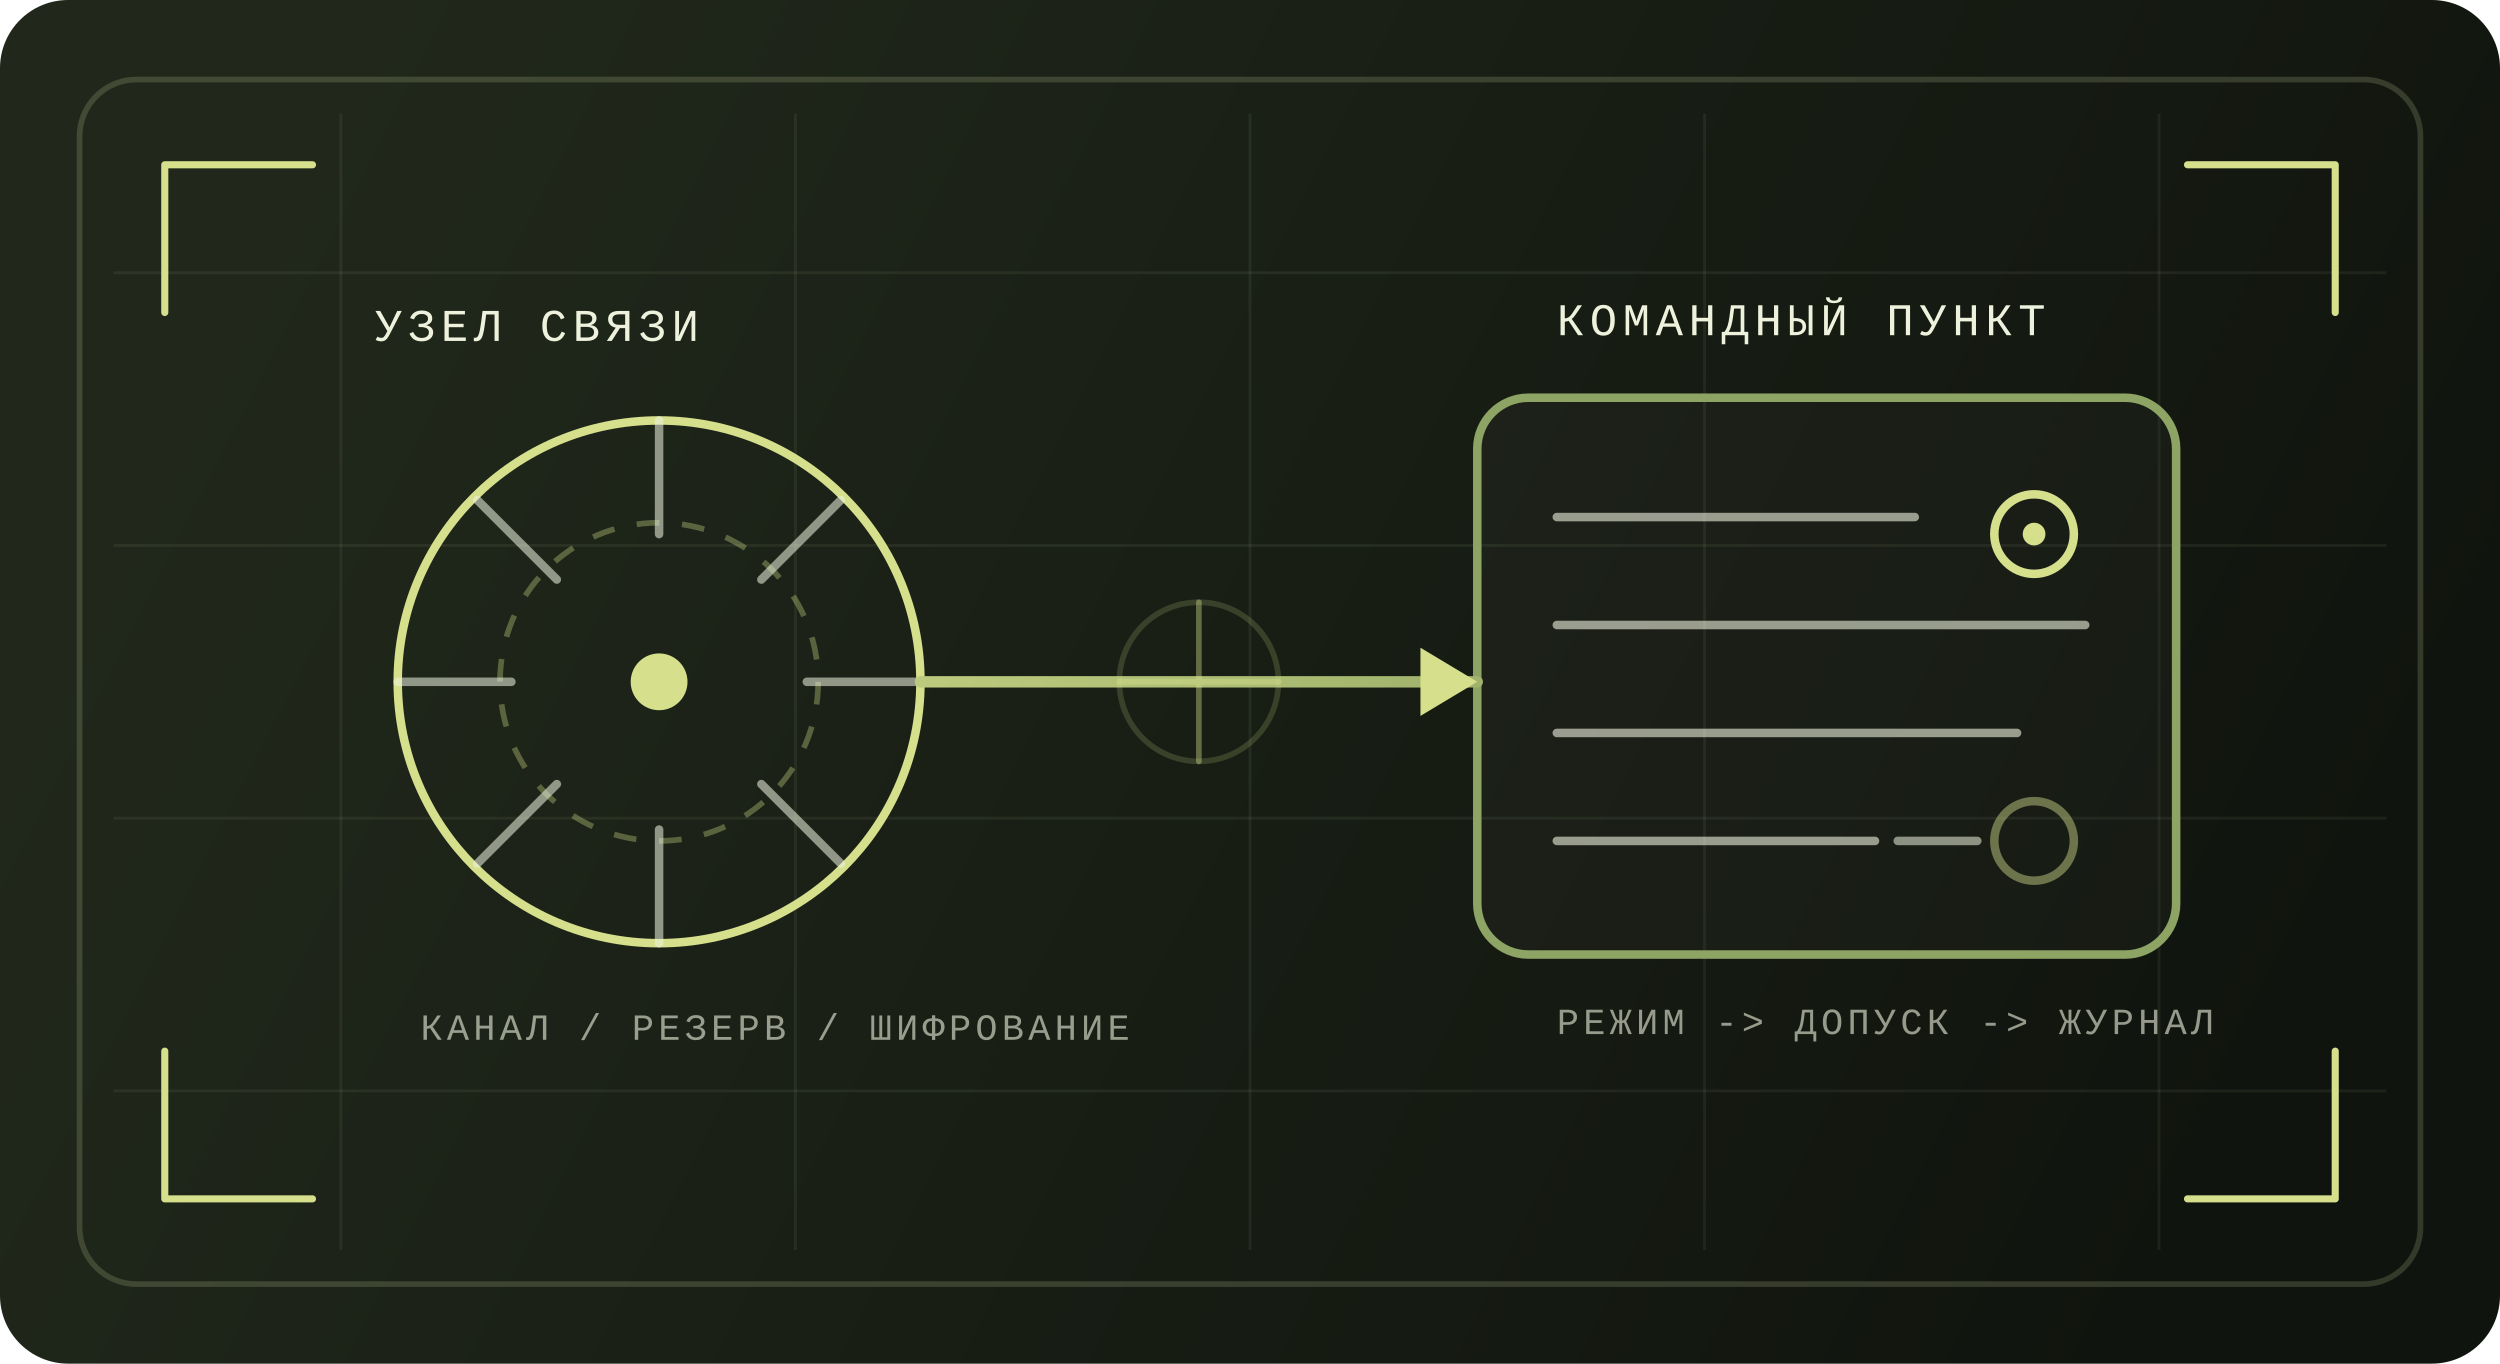
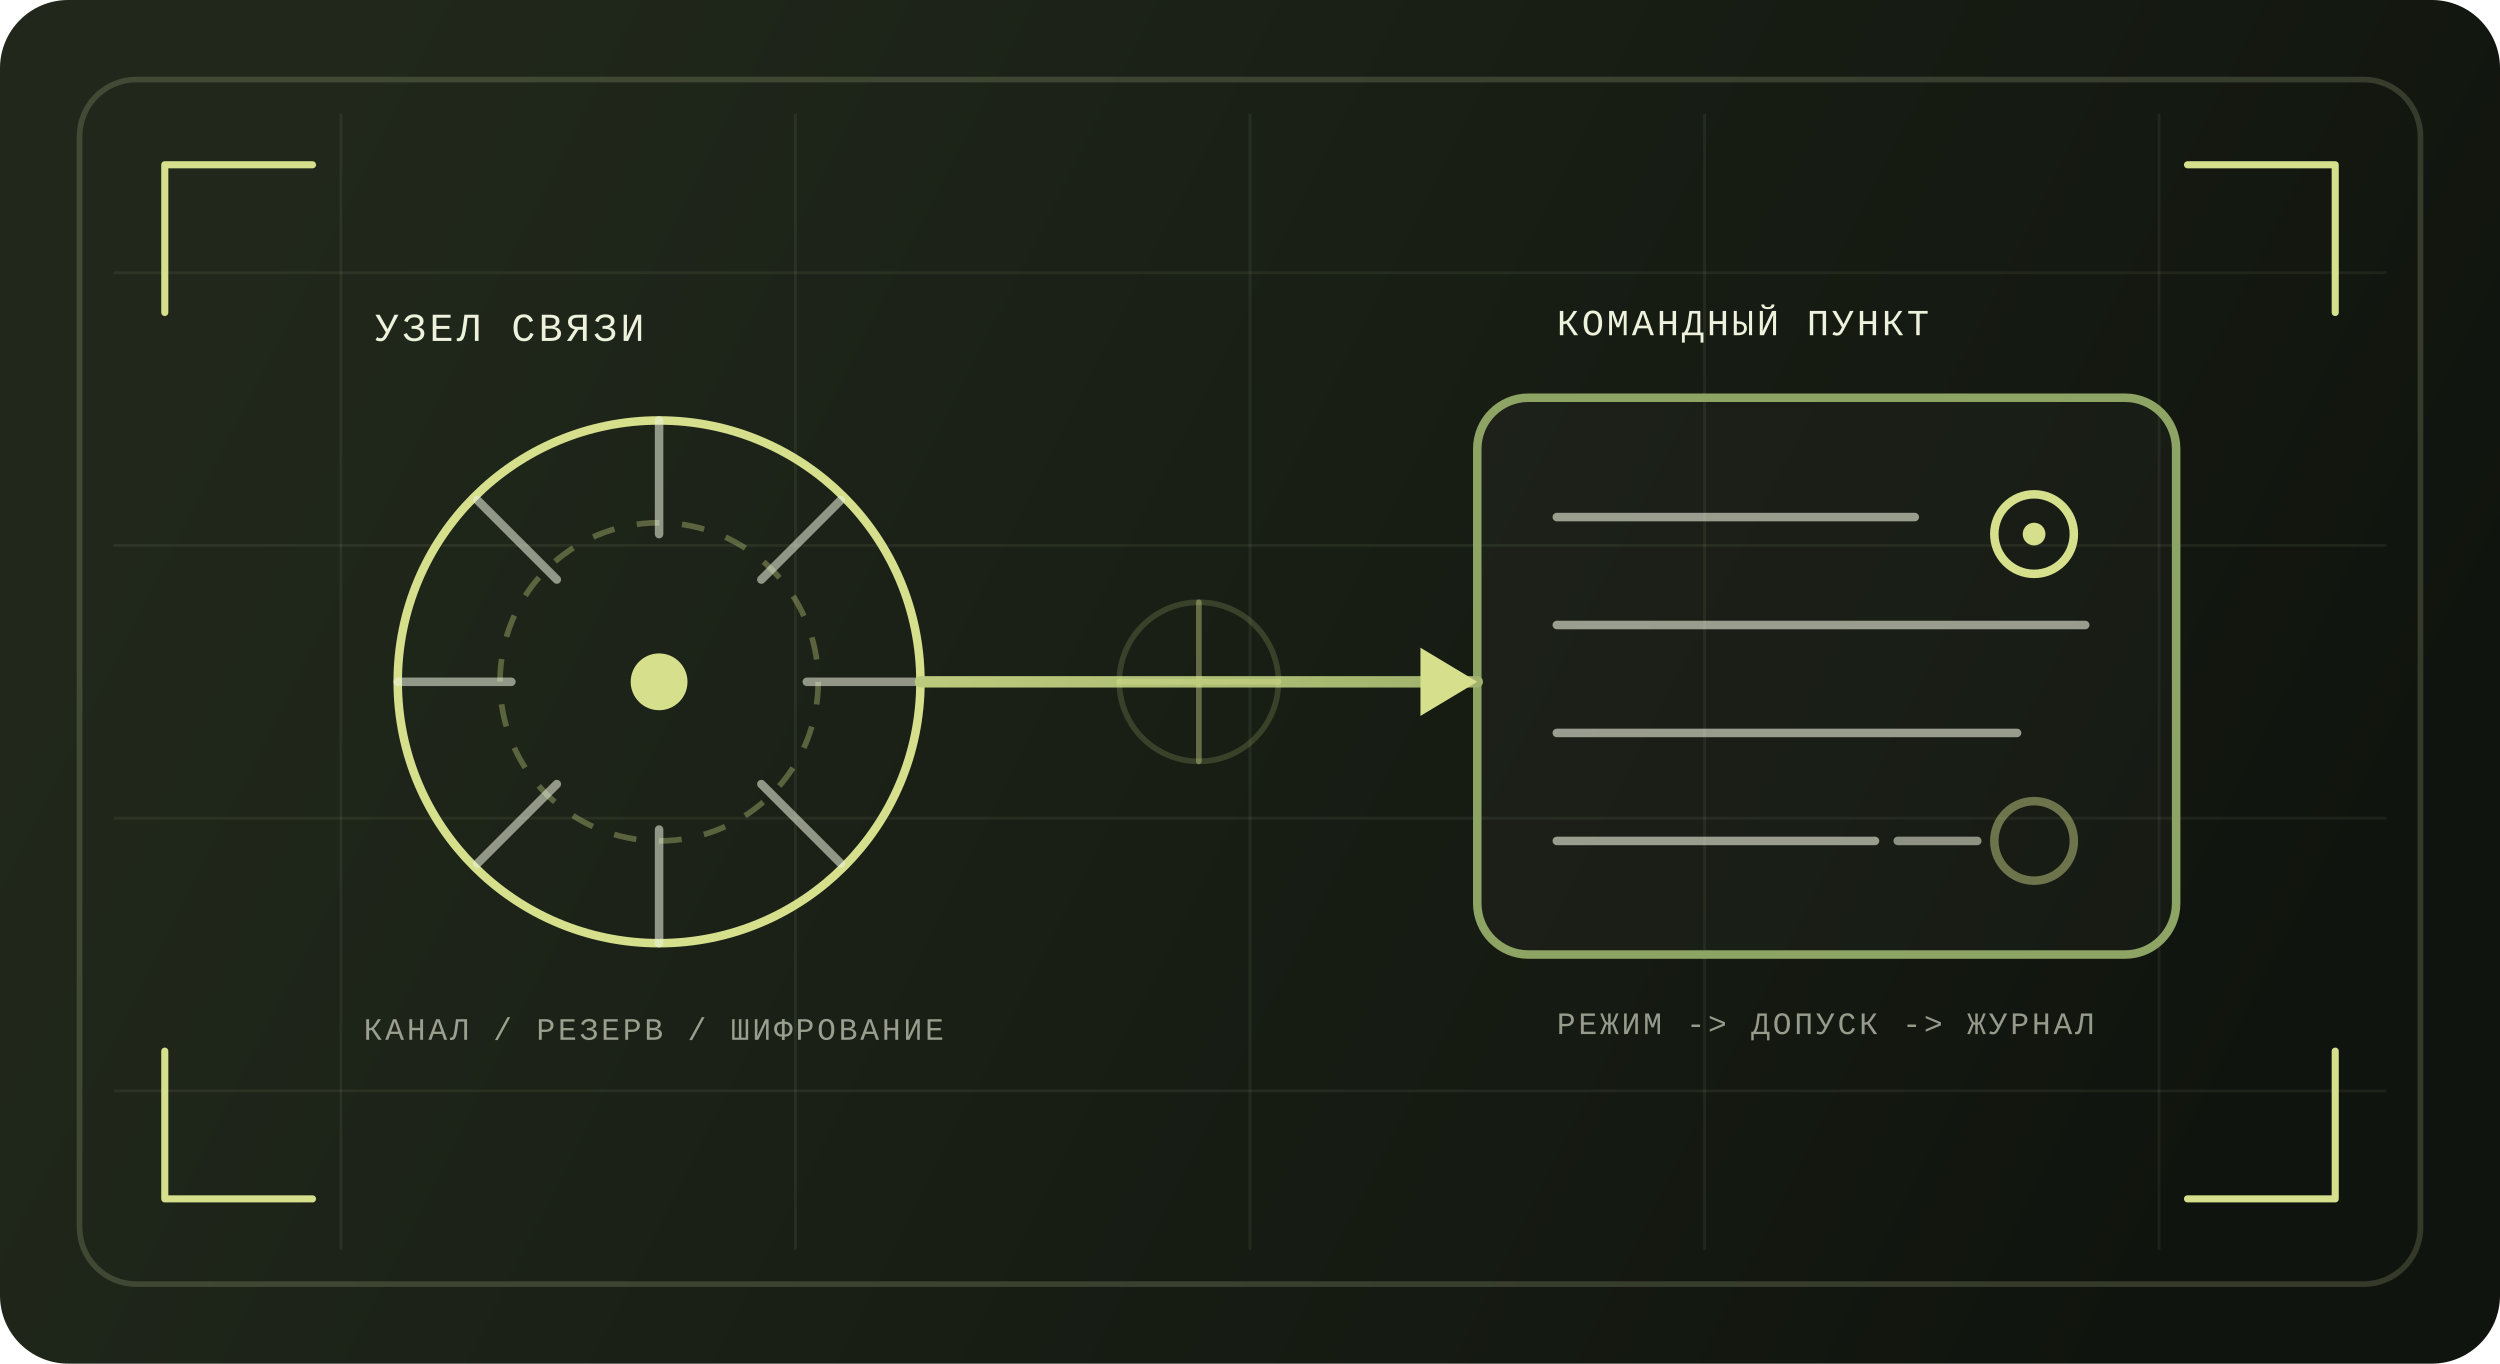
<svg xmlns="http://www.w3.org/2000/svg" viewBox="0 0 880 480" fill="none">
  <defs>
    <linearGradient id="milBg" x1="90" y1="70" x2="780" y2="420" gradientUnits="userSpaceOnUse">
      <stop stop-color="#21281b" />
      <stop offset="1" stop-color="#10140e" />
    </linearGradient>
    <linearGradient id="milLine" x1="180" y1="150" x2="718" y2="330" gradientUnits="userSpaceOnUse">
      <stop stop-color="#d5df8c" />
      <stop offset="1" stop-color="#7f9659" />
    </linearGradient>
  </defs>
  <rect width="880" height="480" rx="24" fill="url(#milBg)" />
  <path d="M40 96H840M40 192H840M40 288H840M40 384H840" stroke="rgba(227,234,191,.07)" />
  <path d="M120 40V440M280 40V440M440 40V440M600 40V440M760 40V440" stroke="rgba(227,234,191,.07)" />
  <rect x="28" y="28" width="824" height="424" rx="20" stroke="rgba(217,227,172,.18)" stroke-width="2" />
  <path d="M58 58h52M58 58v52M822 58h-52M822 58v52M58 422h52M58 422v-52M822 422h-52M822 422v-52" stroke="#d5df8c" stroke-width="2.5" stroke-linecap="round" />
  <circle cx="232" cy="240" r="92" stroke="#d5df8c" stroke-width="3" />
  <circle cx="232" cy="240" r="56" stroke="rgba(213,223,140,.34)" stroke-width="2" stroke-dasharray="8 8" />
  <circle cx="232" cy="240" r="10" fill="#d5df8c" />
  <path d="M232 148v40M232 292v40M140 240h40M284 240h40M168 176l28 28M268 276l28 28M296 176l-28 28M196 276l-28 28" stroke="rgba(238,242,221,.56)" stroke-width="3" stroke-linecap="round" />
-   <text x="132" y="120" fill="#eef2dd" font-family="Consolas, 'Courier New', monospace" font-size="16" letter-spacing="2">УЗЕЛ СВЯЗИ</text>
-   <text x="148" y="366" fill="rgba(238,242,221,.6)" font-family="Consolas, 'Courier New', monospace" font-size="13" letter-spacing="1.5">КАНАЛ / РЕЗЕРВ / ШИФРОВАНИЕ</text>
+   <text x="132" y="120" fill="#eef2dd" font-family="Consolas, 'Courier New', monospace" font-size="14" letter-spacing="1.2">УЗЕЛ СВЯЗИ</text>
+   <text x="128" y="366" fill="rgba(238,242,221,.6)" font-family="Consolas, 'Courier New', monospace" font-size="11" letter-spacing="1">КАНАЛ / РЕЗЕРВ / ШИФРОВАНИЕ</text>
  <rect x="520" y="140" width="246" height="196" rx="18" fill="rgba(255,255,255,.02)" stroke="#8ea464" stroke-width="3" />
  <path d="M548 182h126M548 220h186M548 258h162M548 296h112" stroke="rgba(238,242,221,.6)" stroke-width="3" stroke-linecap="round" />
  <circle cx="716" cy="188" r="14" stroke="#d5df8c" stroke-width="3" />
  <circle cx="716" cy="188" r="4" fill="#d5df8c" />
  <circle cx="716" cy="296" r="14" stroke="rgba(213,223,140,.45)" stroke-width="3" />
  <path d="M696 296h-28" stroke="rgba(238,242,221,.55)" stroke-width="3" stroke-linecap="round" />
-   <text x="548" y="118" fill="#eef2dd" font-family="Consolas, 'Courier New', monospace" font-size="16" letter-spacing="2">КОМАНДНЫЙ ПУНКТ</text>
-   <text x="548" y="364" fill="rgba(238,242,221,.6)" font-family="Consolas, 'Courier New', monospace" font-size="13" letter-spacing="1.5">РЕЖИМ -&gt; ДОПУСК -&gt; ЖУРНАЛ</text>
+   <text x="548" y="118" fill="#eef2dd" font-family="Consolas, 'Courier New', monospace" font-size="13" letter-spacing="1">КОМАНДНЫЙ ПУНКТ</text>
+   <text x="548" y="364" fill="rgba(238,242,221,.6)" font-family="Consolas, 'Courier New', monospace" font-size="11" letter-spacing="1">РЕЖИМ -&gt; ДОПУСК -&gt; ЖУРНАЛ</text>
  <path d="M324 240H520" stroke="url(#milLine)" stroke-width="4" stroke-linecap="round" />
  <path d="M520 240l-20-12v24z" fill="#d5df8c" />
  <circle cx="422" cy="240" r="28" stroke="rgba(213,223,140,.18)" stroke-width="2" />
  <path d="M394 240h56M422 212v56" stroke="rgba(213,223,140,.4)" stroke-width="2" stroke-linecap="round" />
</svg>
